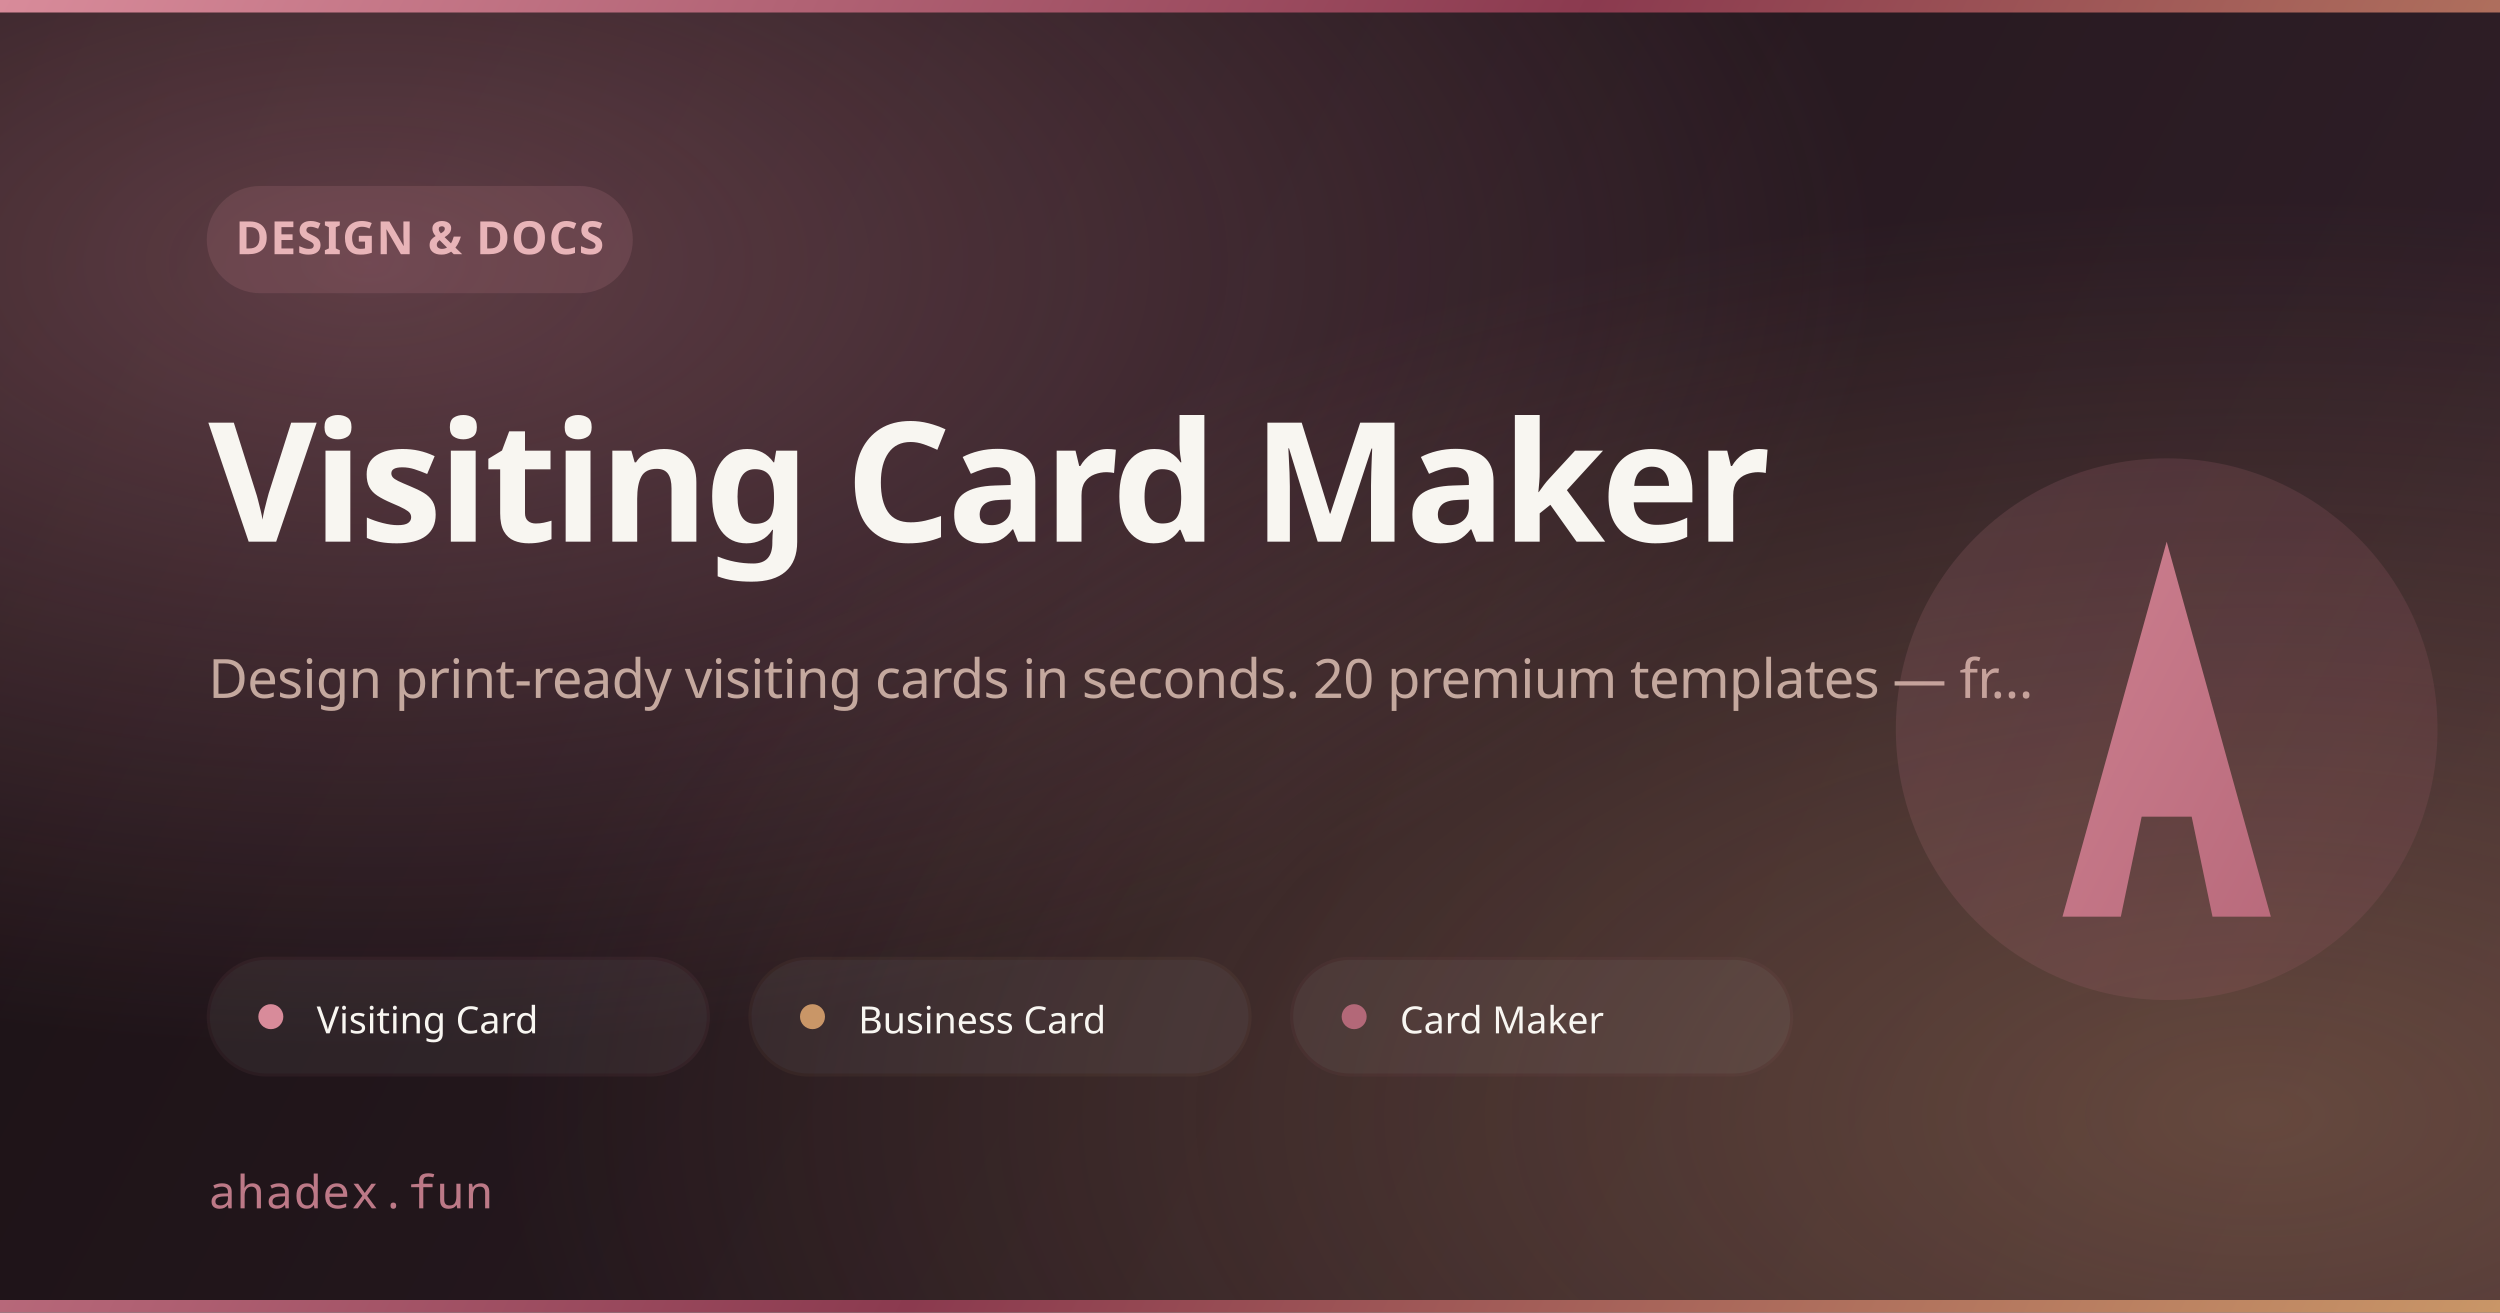
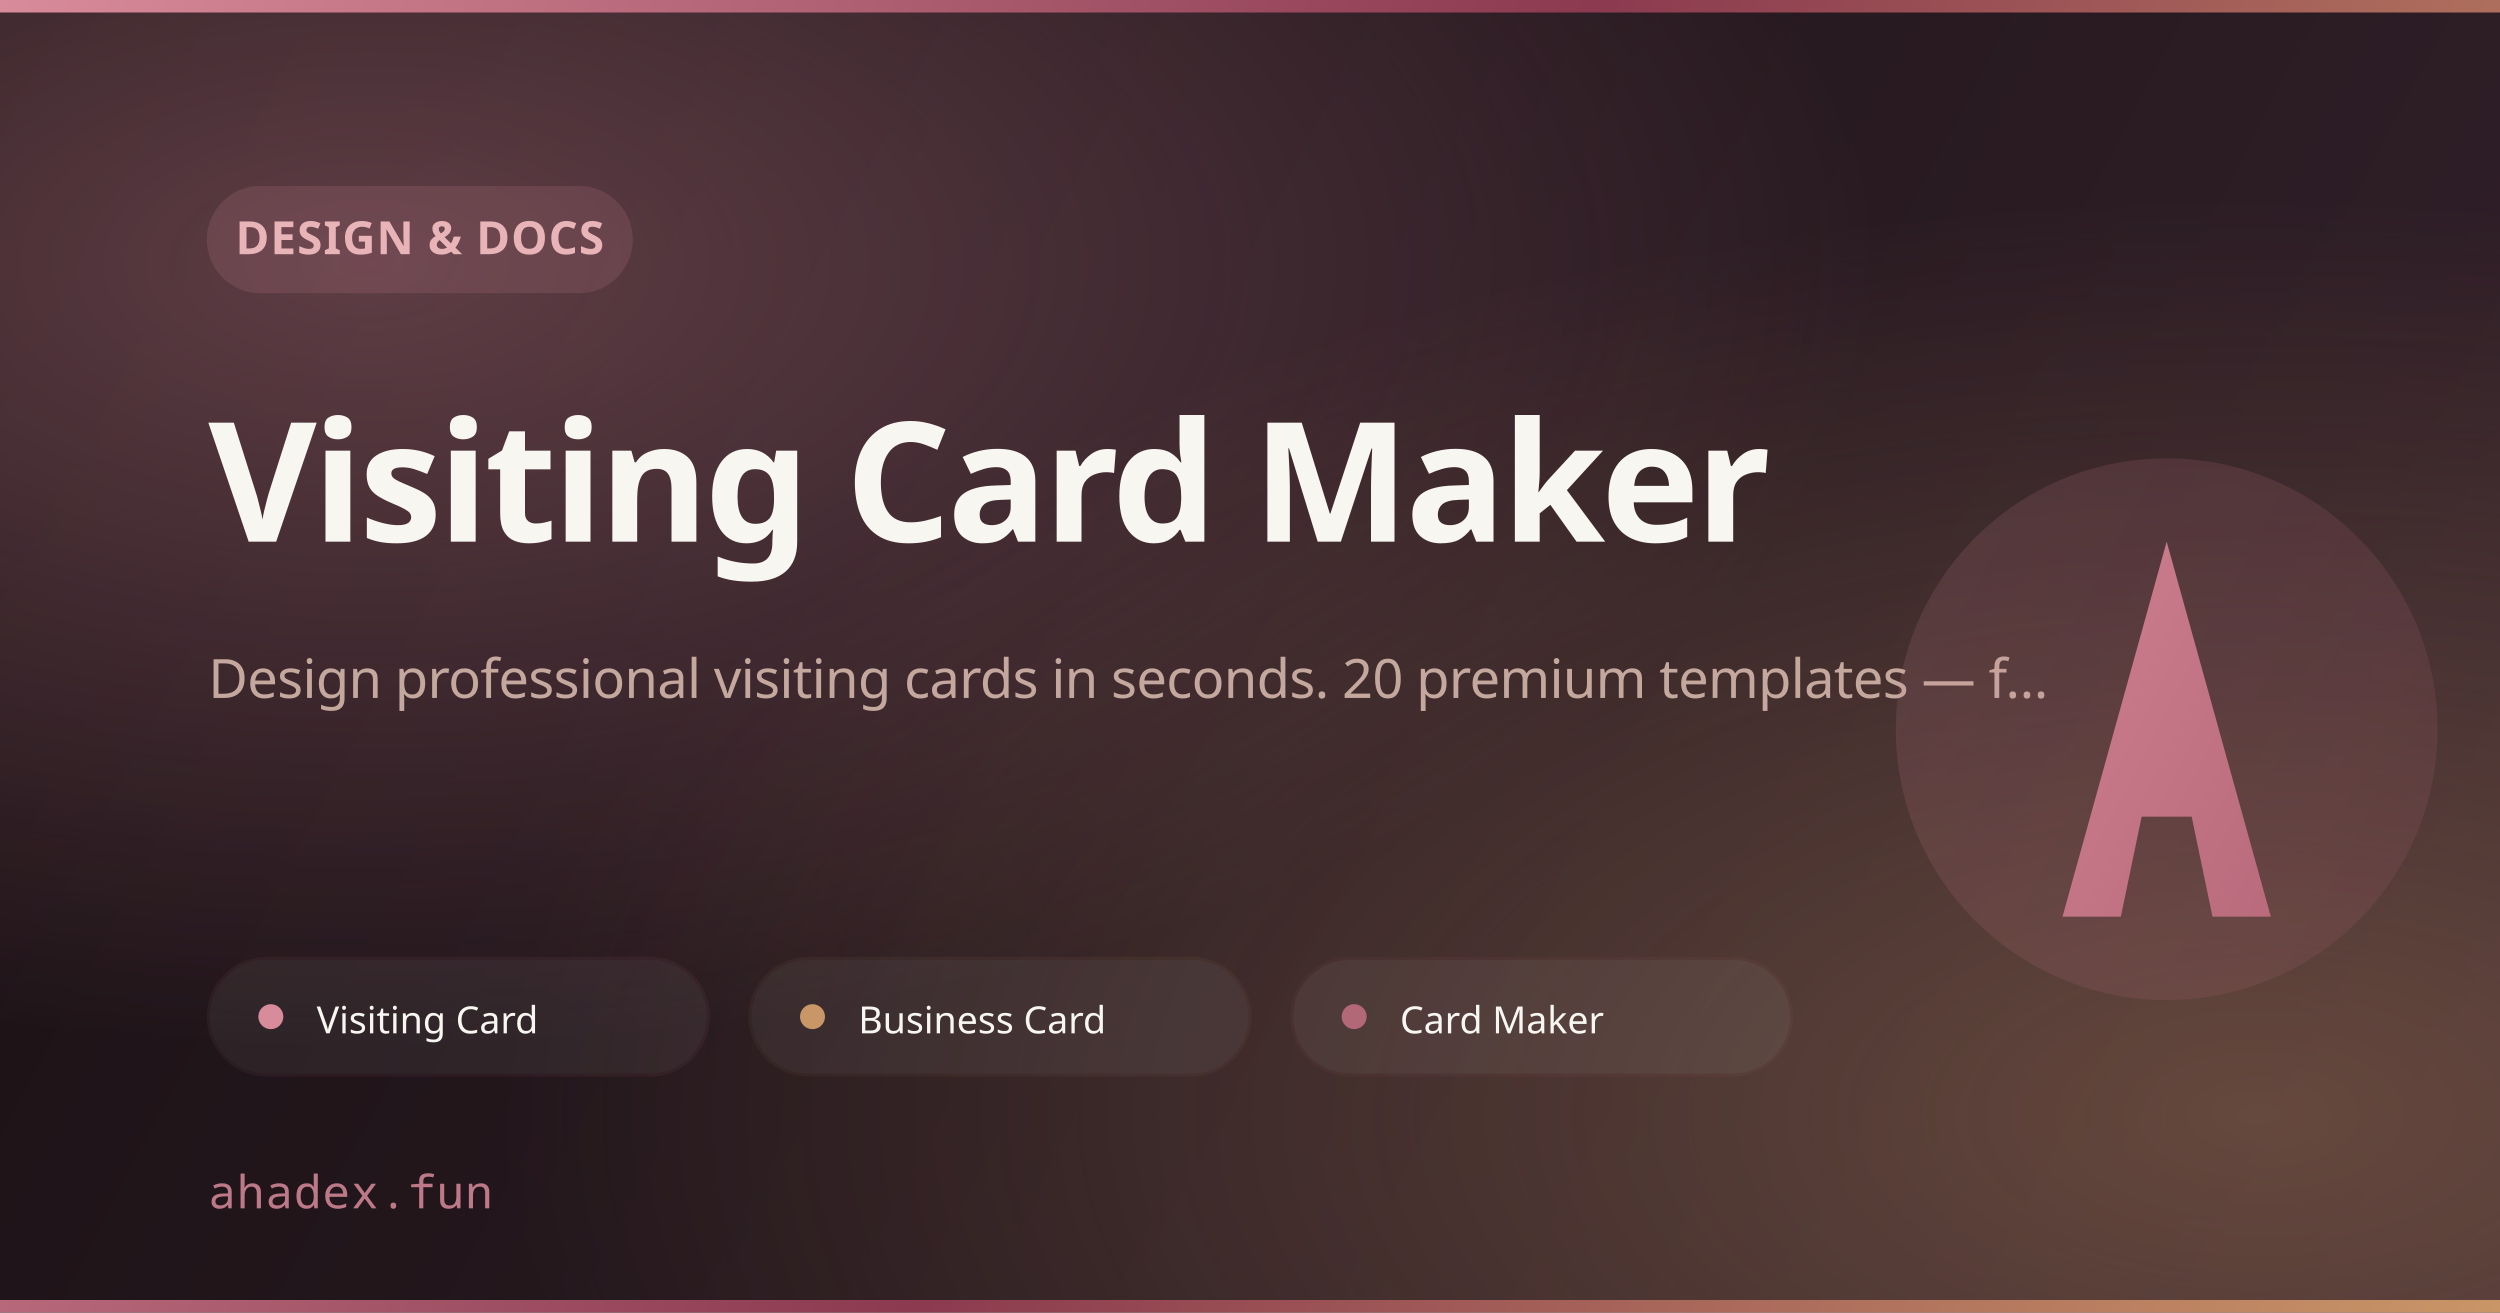
<svg xmlns="http://www.w3.org/2000/svg" viewBox="0 0 1200 630" width="1200" height="630" fill="none">
  <defs>
    <linearGradient id="bg" x1="0" y1="0" x2="1200" y2="630" gradientUnits="userSpaceOnUse">
      <stop offset="0%" stop-color="#1A1114" />
      <stop offset="100%" stop-color="#32202A" />
    </linearGradient>
    <linearGradient id="accent" x1="0" y1="0" x2="1200" y2="630" gradientUnits="userSpaceOnUse">
      <stop offset="0%" stop-color="#D88B9A" />
      <stop offset="50%" stop-color="#8B3A4F" />
      <stop offset="100%" stop-color="#C99667" />
    </linearGradient>
    <radialGradient id="glow1" cx="0.15" cy="0.2" r="0.6">
      <stop offset="0%" stop-color="#D88B9A" stop-opacity="0.35" />
      <stop offset="100%" stop-color="#D88B9A" stop-opacity="0" />
    </radialGradient>
    <radialGradient id="glow2" cx="0.9" cy="0.85" r="0.7">
      <stop offset="0%" stop-color="#C99667" stop-opacity="0.35" />
      <stop offset="100%" stop-color="#C99667" stop-opacity="0" />
    </radialGradient>
  </defs>
  <rect width="1200" height="630" fill="url(#bg)" />
  <rect width="1200" height="630" fill="url(#glow1)" />
  <rect width="1200" height="630" fill="url(#glow2)" />
  <rect x="0" y="0" width="1200" height="6" fill="url(#accent)" />
  <rect x="0" y="624" width="1200" height="6" fill="url(#accent)" />
  <rect x="100" y="90" width="203" height="50" rx="25" fill="#D88B9A" opacity="0.15" stroke="#D88B9A" stroke-width="1.5" />
  <text x="201.5" y="122" text-anchor="middle" font-family="'Noto Sans','Droid Sans',system-ui,sans-serif" font-size="22" font-weight="600" fill="#E8B4B8" letter-spacing="0.5">DESIGN &amp; DOCS</text>
  <text x="100" y="260" font-family="'Noto Sans','Droid Sans',system-ui,sans-serif" font-size="80" font-weight="800" fill="#F8F6F1" letter-spacing="-2">Visiting Card Maker</text>
-   <text x="100" y="335" font-family="'Noto Sans','Droid Sans',system-ui,sans-serif" font-size="26" font-weight="400" fill="#C4A89E" letter-spacing="-0.3">Design print-ready visiting cards in seconds. 20 premium templates — fr…</text>
+   <text x="100" y="335" font-family="'Noto Sans','Droid Sans',system-ui,sans-serif" font-size="26" font-weight="400" fill="#C4A89E" letter-spacing="-0.3">Design professional visiting cards in seconds. 20 premium templates — f…</text>
  <g transform="translate(100, 460)">
    <rect x="0" y="0" width="240" height="56" rx="28" fill="#FFFFFF" opacity="0.06" stroke="#D88B9A" stroke-width="1.5" />
    <circle cx="30" cy="28" r="6" fill="#D88B9A" />
    <text x="52" y="36" font-family="'Noto Sans','Droid Sans',sans-serif" font-size="18" font-weight="500" fill="#F8F6F1">Visiting Card</text>
    <rect x="260" y="0" width="240" height="56" rx="28" fill="#FFFFFF" opacity="0.06" stroke="#C99667" stroke-width="1.5" />
    <circle cx="290" cy="28" r="6" fill="#C99667" />
    <text x="312" y="36" font-family="'Noto Sans','Droid Sans',sans-serif" font-size="18" font-weight="500" fill="#F8F6F1">Business Card</text>
    <rect x="520" y="0" width="240" height="56" rx="28" fill="#FFFFFF" opacity="0.06" stroke="#B36878" stroke-width="1.5" />
    <circle cx="550" cy="28" r="6" fill="#B36878" />
    <text x="572" y="36" font-family="'Noto Sans','Droid Sans',sans-serif" font-size="18" font-weight="500" fill="#F8F6F1">Card Maker</text>
  </g>
  <text x="100" y="580" font-family="'Noto Sans Mono','Droid Sans Mono',monospace" font-size="22" font-weight="500" fill="#D88B9A" letter-spacing="0.5" opacity="0.85">ahadex.fun</text>
  <g transform="translate(900, 220)">
    <circle cx="140" cy="130" r="130" fill="url(#accent)" opacity="0.15" />
    <path d="M 140 40 L 90 220 L 118 220 L 128 172 L 152 172 L 162 220 L 190 220 L 140 40 Z M 133 152 L 147 152 L 140 110 L 133 152 Z" fill="url(#accent)" />
  </g>
</svg>
